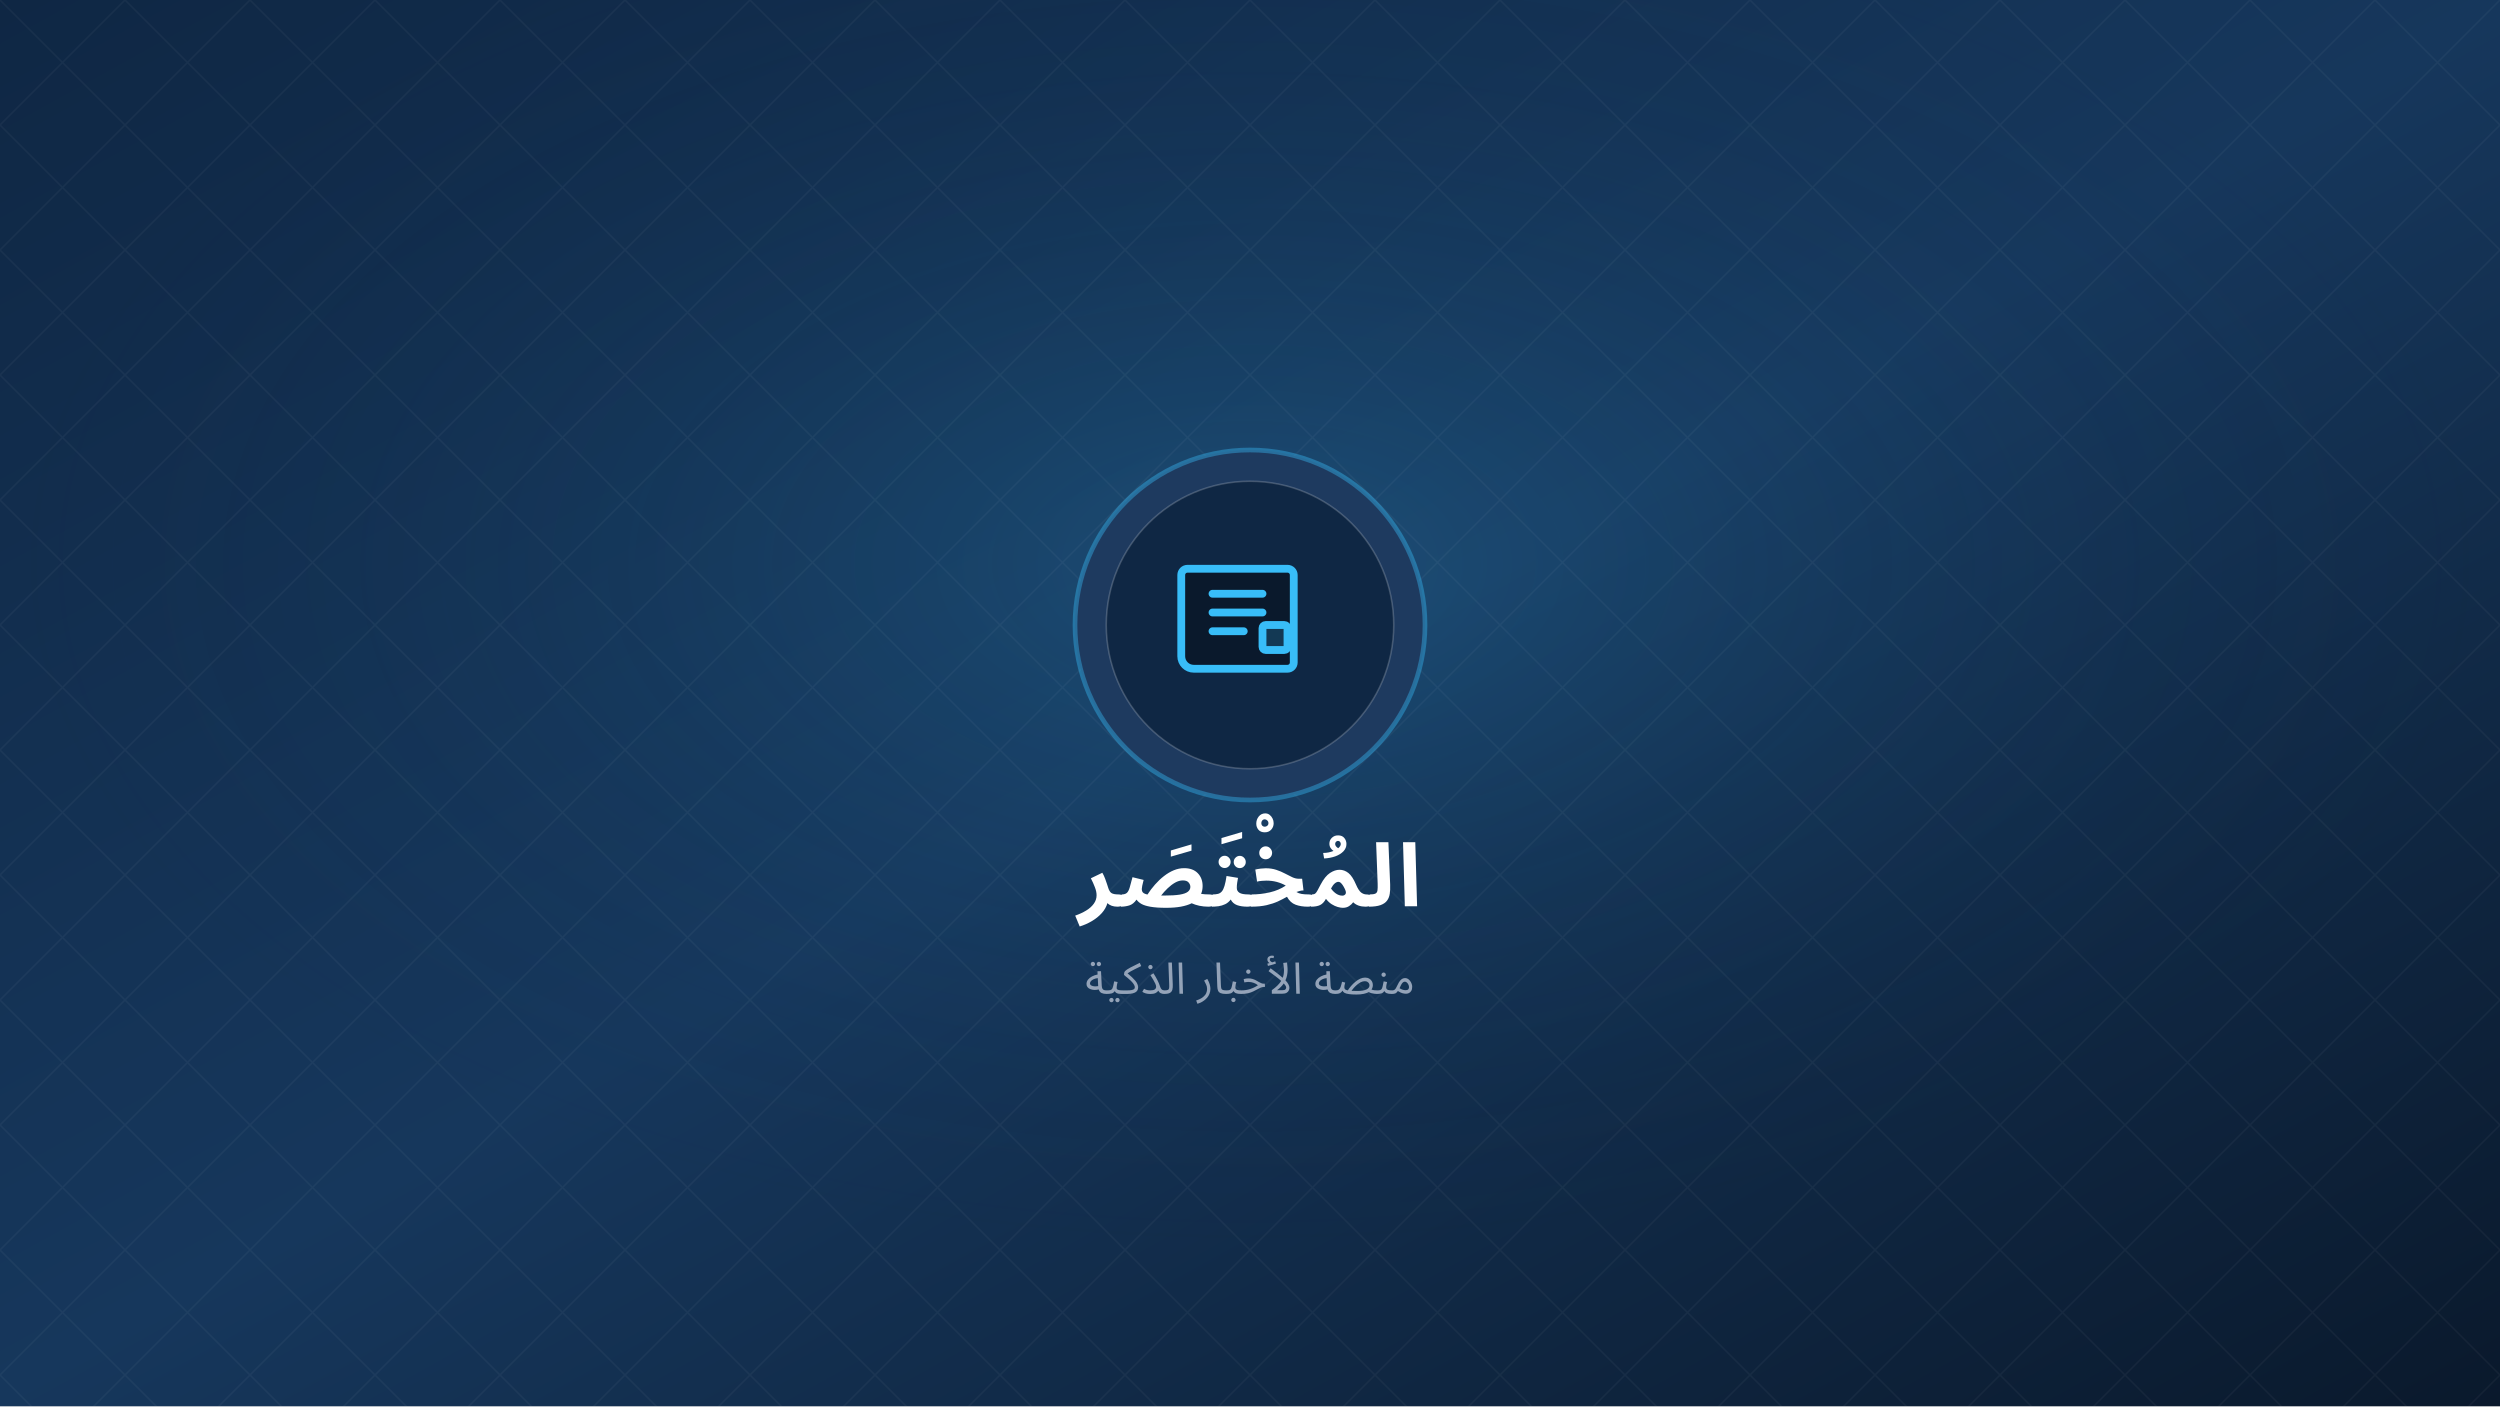
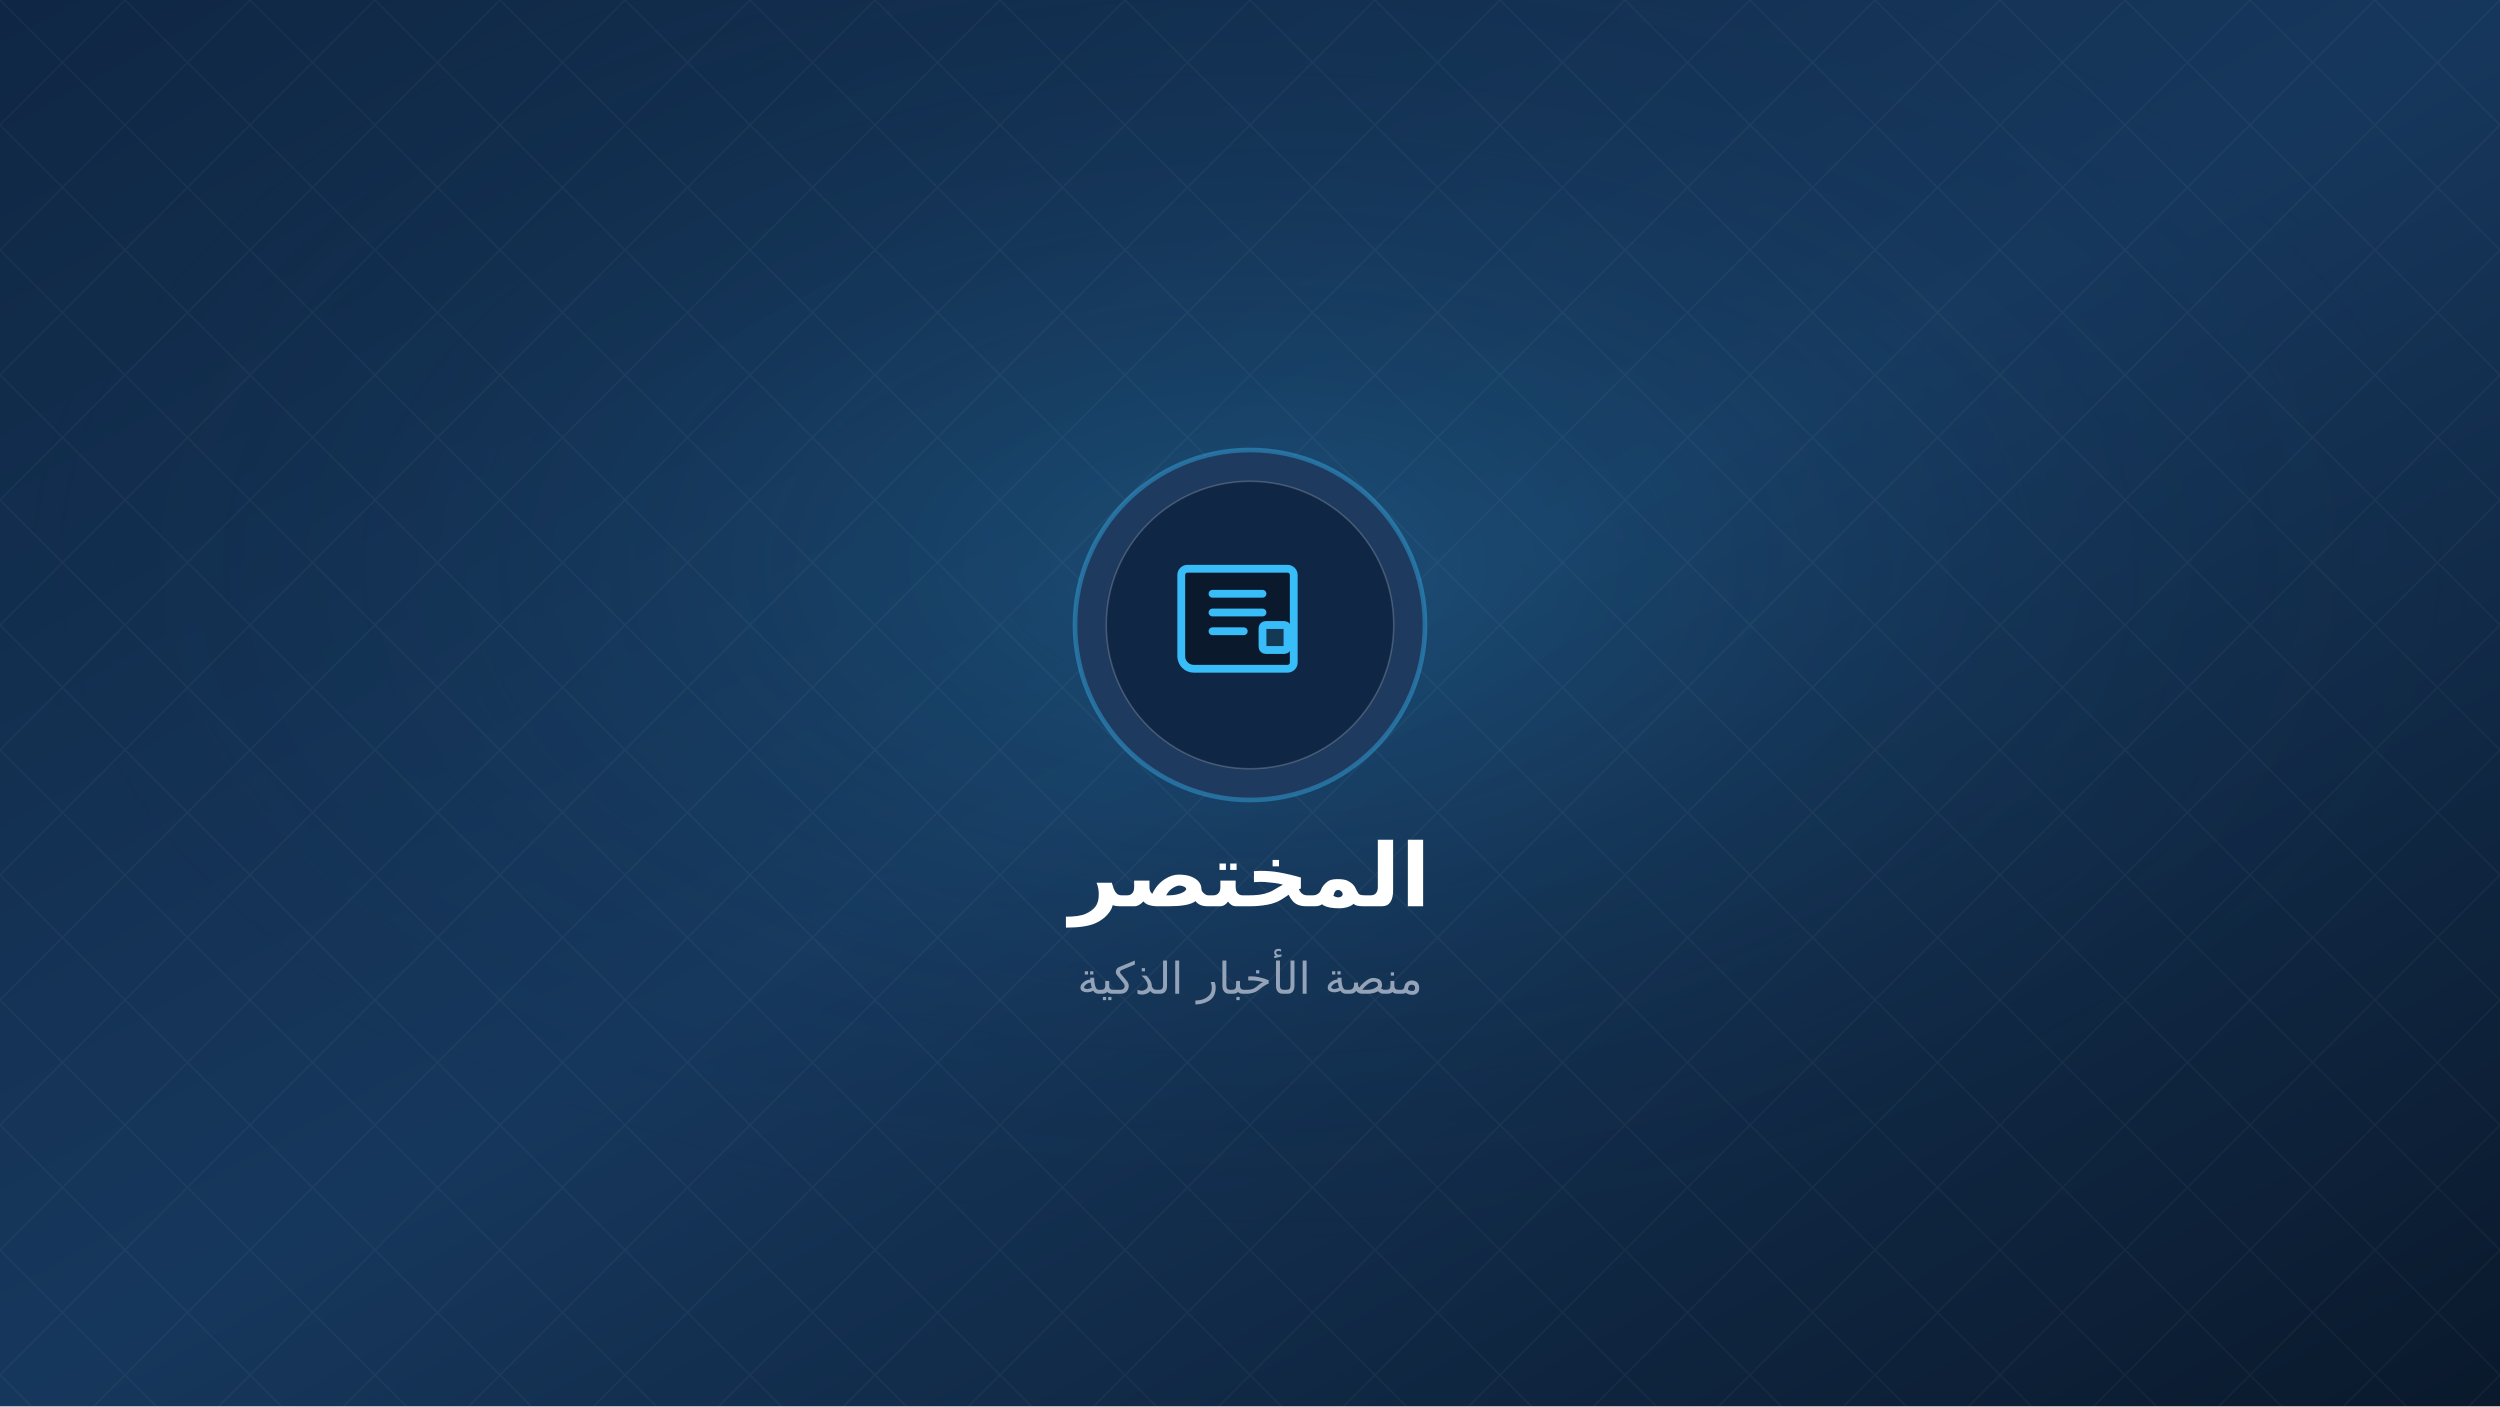
- <svg xmlns="http://www.w3.org/2000/svg" viewBox="0 0 800 450" width="800" height="450" preserveAspectRatio="xMidYMid slice">
+ <svg xmlns="http://www.w3.org/2000/svg" viewBox="0 0 800 450" width="800" height="450" preserveAspectRatio="xMidYMid slice" direction="rtl" xml:lang="ar">
  <defs>
    <linearGradient id="bg" x1="0%" y1="0%" x2="100%" y2="100%">
      <stop offset="0%" stop-color="#0f2744" />
      <stop offset="50%" stop-color="#16375c" />
      <stop offset="100%" stop-color="#0a192c" />
    </linearGradient>
    <radialGradient id="glow" cx="50%" cy="40%" r="50%">
      <stop offset="0%" stop-color="#38bdf8" stop-opacity="0.18" />
      <stop offset="100%" stop-color="#0f2744" stop-opacity="0" />
    </radialGradient>
    <pattern id="pattern" width="40" height="40" patternUnits="userSpaceOnUse">
      <path d="M 40 0 L 0 40 M 0 0 L 40 40" fill="none" stroke="#ffffff" stroke-width="0.5" stroke-opacity="0.04" />
    </pattern>
  </defs>
  <rect width="800" height="450" fill="url(#bg)" />
  <rect width="800" height="450" fill="url(#glow)" />
  <rect width="800" height="450" fill="url(#pattern)" />
  <g transform="translate(400, 200)">
    <circle r="56" fill="#1e3a5f" stroke="#38bdf8" stroke-width="1.5" stroke-opacity="0.4" />
    <circle r="46" fill="#0f2744" stroke="#ffffff" stroke-width="0.5" stroke-opacity="0.2" />
    <g transform="translate(-24, -24)" fill="none" stroke="#38bdf8" stroke-width="2.5" stroke-linecap="round" stroke-linejoin="round">
      <path d="M4 6h32a2 2 0 0 1 2 2v28a2 2 0 0 1-2 2H6a4 4 0 0 1-4-4V8a2 2 0 0 1 2-2z" fill="#0a192c" />
      <path d="M12 14h16M12 20h16M12 26h10" />
      <rect x="28" y="24" width="8" height="8" rx="1" fill="#38bdf8" fill-opacity="0.2" />
    </g>
-     <text y="90" text-anchor="middle" fill="#ffffff" font-family="-apple-system, BlinkMacSystemFont, 'Segoe UI', Roboto, 'Cairo', 'Noto Sans Arabic', sans-serif" font-size="28" font-weight="800" letter-spacing="1">المُخْتَصَر</text>
-     <text y="118" text-anchor="middle" fill="#94a3b8" font-family="-apple-system, BlinkMacSystemFont, 'Segoe UI', Roboto, 'Cairo', 'Noto Sans Arabic', sans-serif" font-size="14" font-weight="500">منصة الأخبار الذكية</text>
+     <text y="90" text-anchor="middle" fill="#ffffff" font-family="'Cairo', system-ui, -apple-system, BlinkMacSystemFont, 'Segoe UI', Roboto, 'Traditional Arabic', sans-serif" font-size="28" font-weight="800">المختصر</text>
+     <text y="118" text-anchor="middle" fill="#94a3b8" font-family="'Cairo', system-ui, -apple-system, BlinkMacSystemFont, 'Segoe UI', Roboto, 'Traditional Arabic', sans-serif" font-size="14" font-weight="500">منصة الأخبار الذكية</text>
  </g>
</svg>
